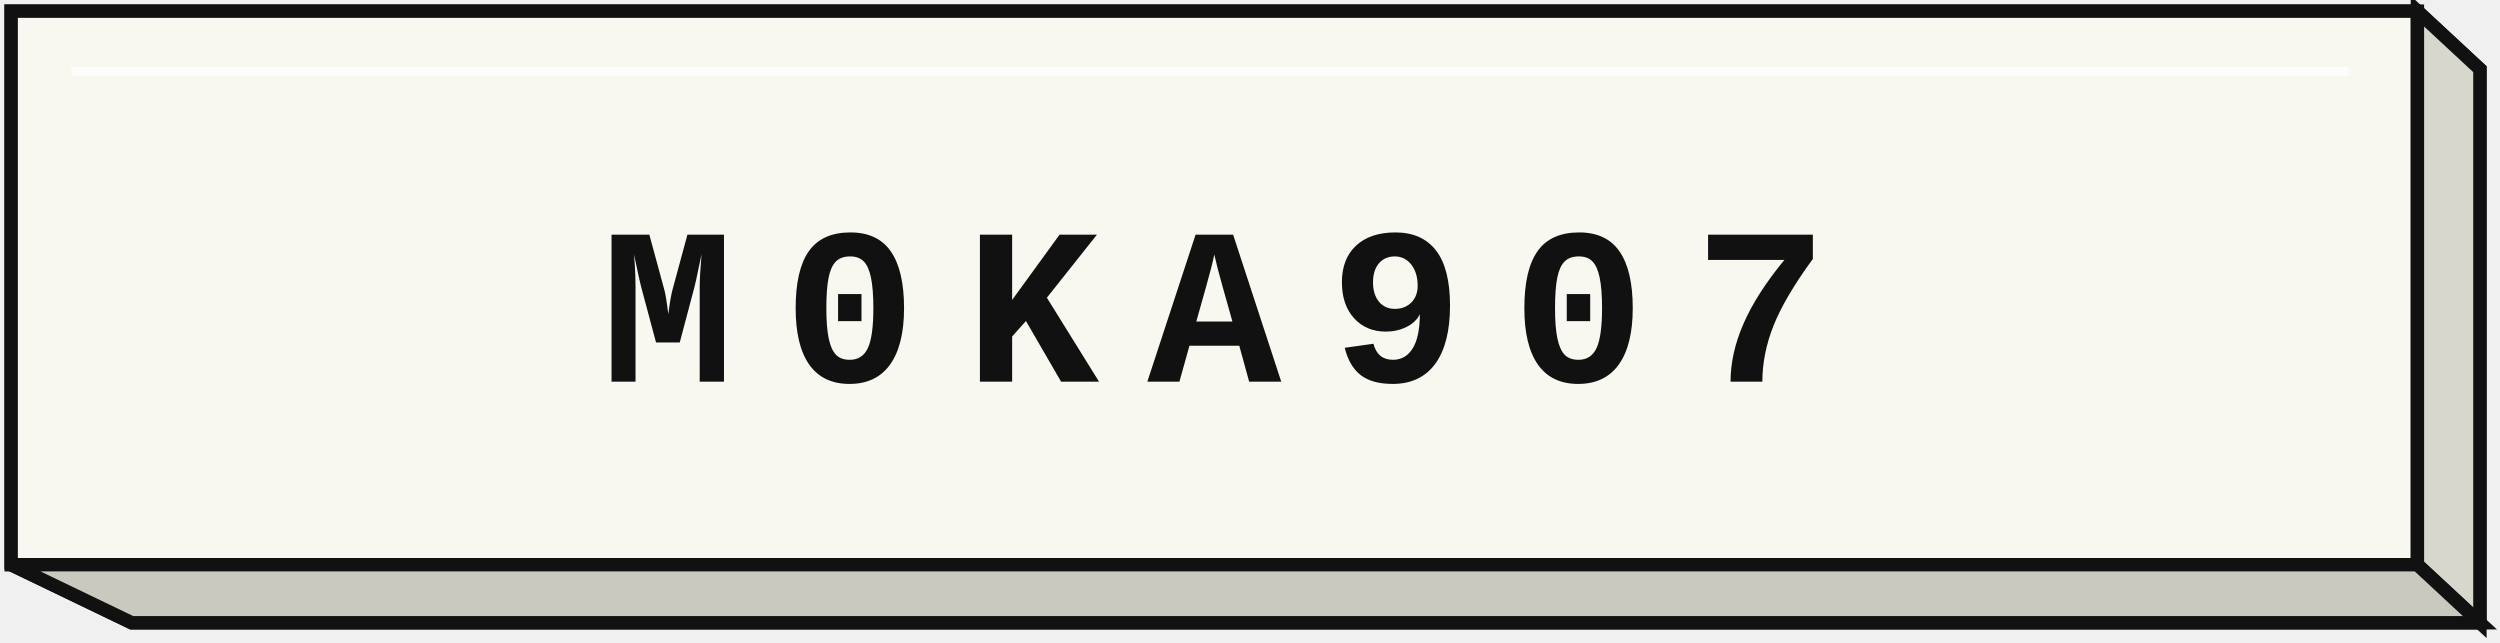
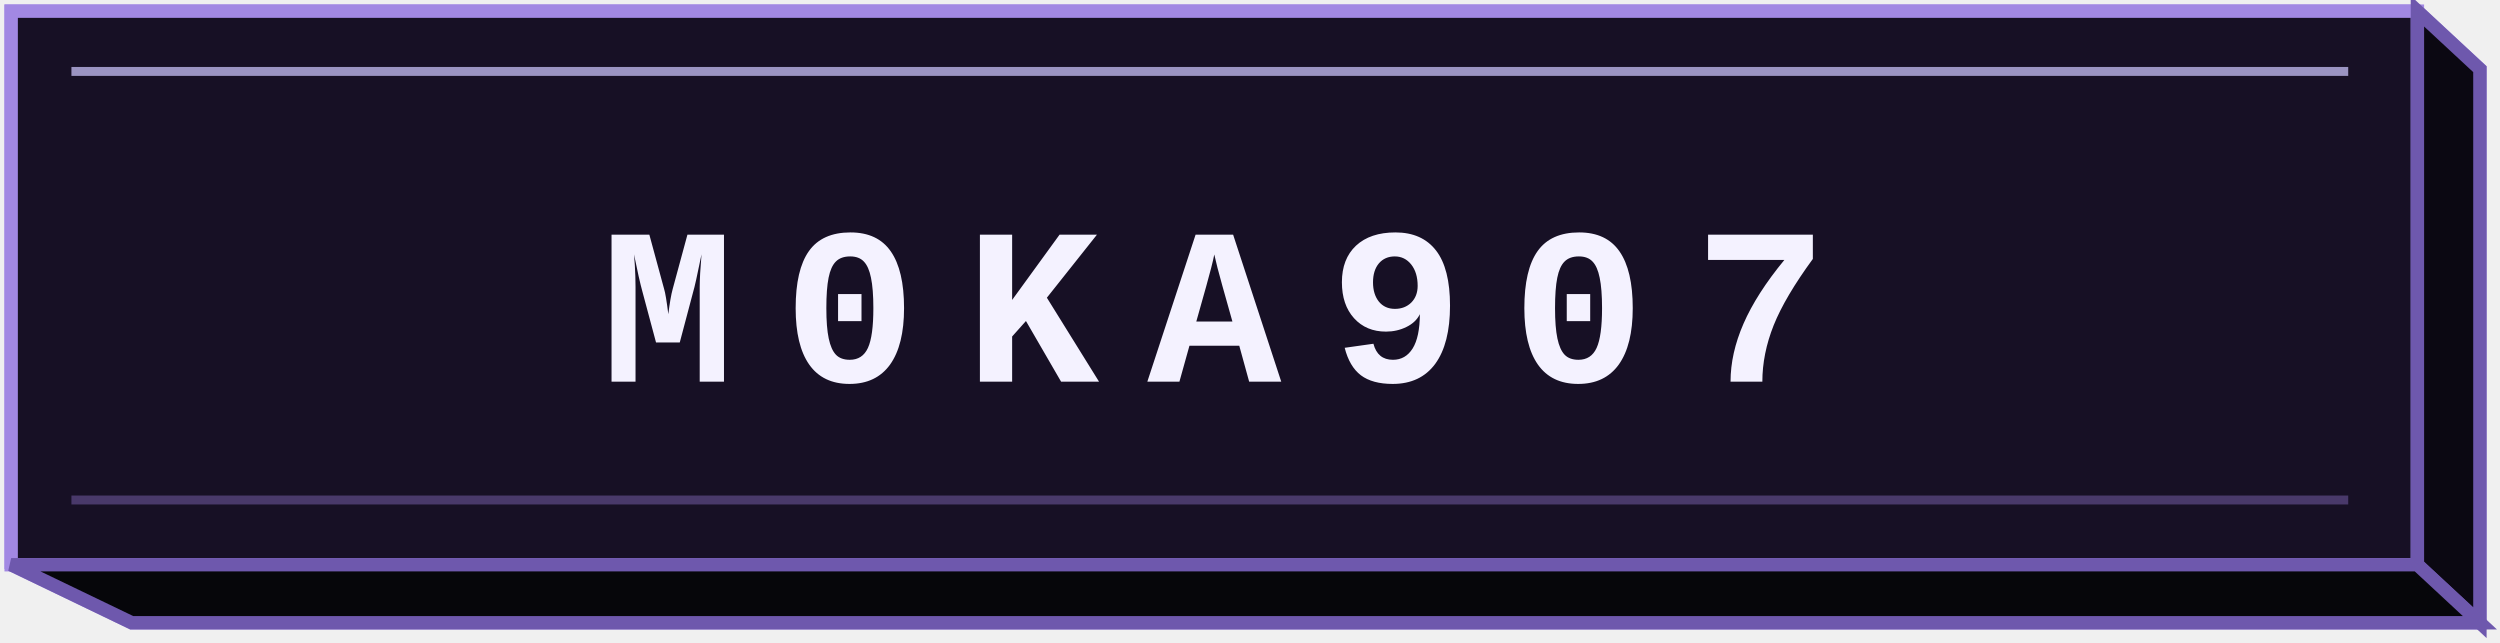
- <svg xmlns="http://www.w3.org/2000/svg" width="280" height="72" viewBox="0 0 280 72" role="img" aria-labelledby="title desc">
-   <path d="M8.25 1.25h262.5l7 6.5v62h-263l-13.5-6.5v-62z" fill="#d7d7ce" stroke="#111" stroke-width="1.5" vector-effect="non-scaling-stroke" />
-   <path d="M1.25 1.25h269.5v62H1.25z" fill="#f8f8f1" stroke="#111" stroke-width="1.5" vector-effect="non-scaling-stroke" />
-   <path d="M270.75 1.25l7 6.5v62l-7-6.5z" fill="#d7d7ce" stroke="#111" stroke-width="1.5" vector-effect="non-scaling-stroke" />
-   <path d="M1.25 63.25h269.5l7 6.5h-263z" fill="#c9c9bf" stroke="#111" stroke-width="1.5" vector-effect="non-scaling-stroke" />
-   <path d="M8 8h255" fill="none" stroke="#fff" stroke-width="1" opacity="0.72" vector-effect="non-scaling-stroke" />
-   <text x="136" y="42.75" text-anchor="middle" fill="#111" font-family="ui-monospace,SFMono-Regular,Menlo,Consolas,Liberation Mono,monospace" font-size="25" font-weight="600" letter-spacing="5.4">M0KA907</text>
+ <svg xmlns="http://www.w3.org/2000/svg" width="280" height="72" viewBox="0 0 280 72" role="img" aria-label="M0KA907">
+   <path d="M8.25 1.25h262.5l7 6.5v62h-263l-13.5-6.5v-62z" fill="#08060D" stroke="#A288E3" stroke-width="1.5" vector-effect="non-scaling-stroke" />
+   <path d="M1.25 1.25h269.5v62H1.25z" fill="#171025" stroke="#A288E3" stroke-width="1.5" vector-effect="non-scaling-stroke" />
+   <path d="M270.75 1.25l7 6.5v62l-7-6.5z" fill="#0B0812" stroke="#6E58AD" stroke-width="1.5" vector-effect="non-scaling-stroke" />
+   <path d="M1.25 63.25h269.5l7 6.5h-263z" fill="#06060A" stroke="#6E58AD" stroke-width="1.5" vector-effect="non-scaling-stroke" />
+   <path d="M8 8h255" fill="none" stroke="#CFC7FF" stroke-width="1" opacity="0.72" vector-effect="non-scaling-stroke" />
+   <path d="M8 56h255" fill="none" stroke="#55437C" stroke-width="1" opacity="0.8" vector-effect="non-scaling-stroke" />
+   <text x="136" y="42.75" text-anchor="middle" fill="#F4F2FF" font-family="ui-monospace,SFMono-Regular,Menlo,Consolas,Liberation Mono,monospace" font-size="25" font-weight="600" letter-spacing="5.4">M0KA907</text>
</svg>
